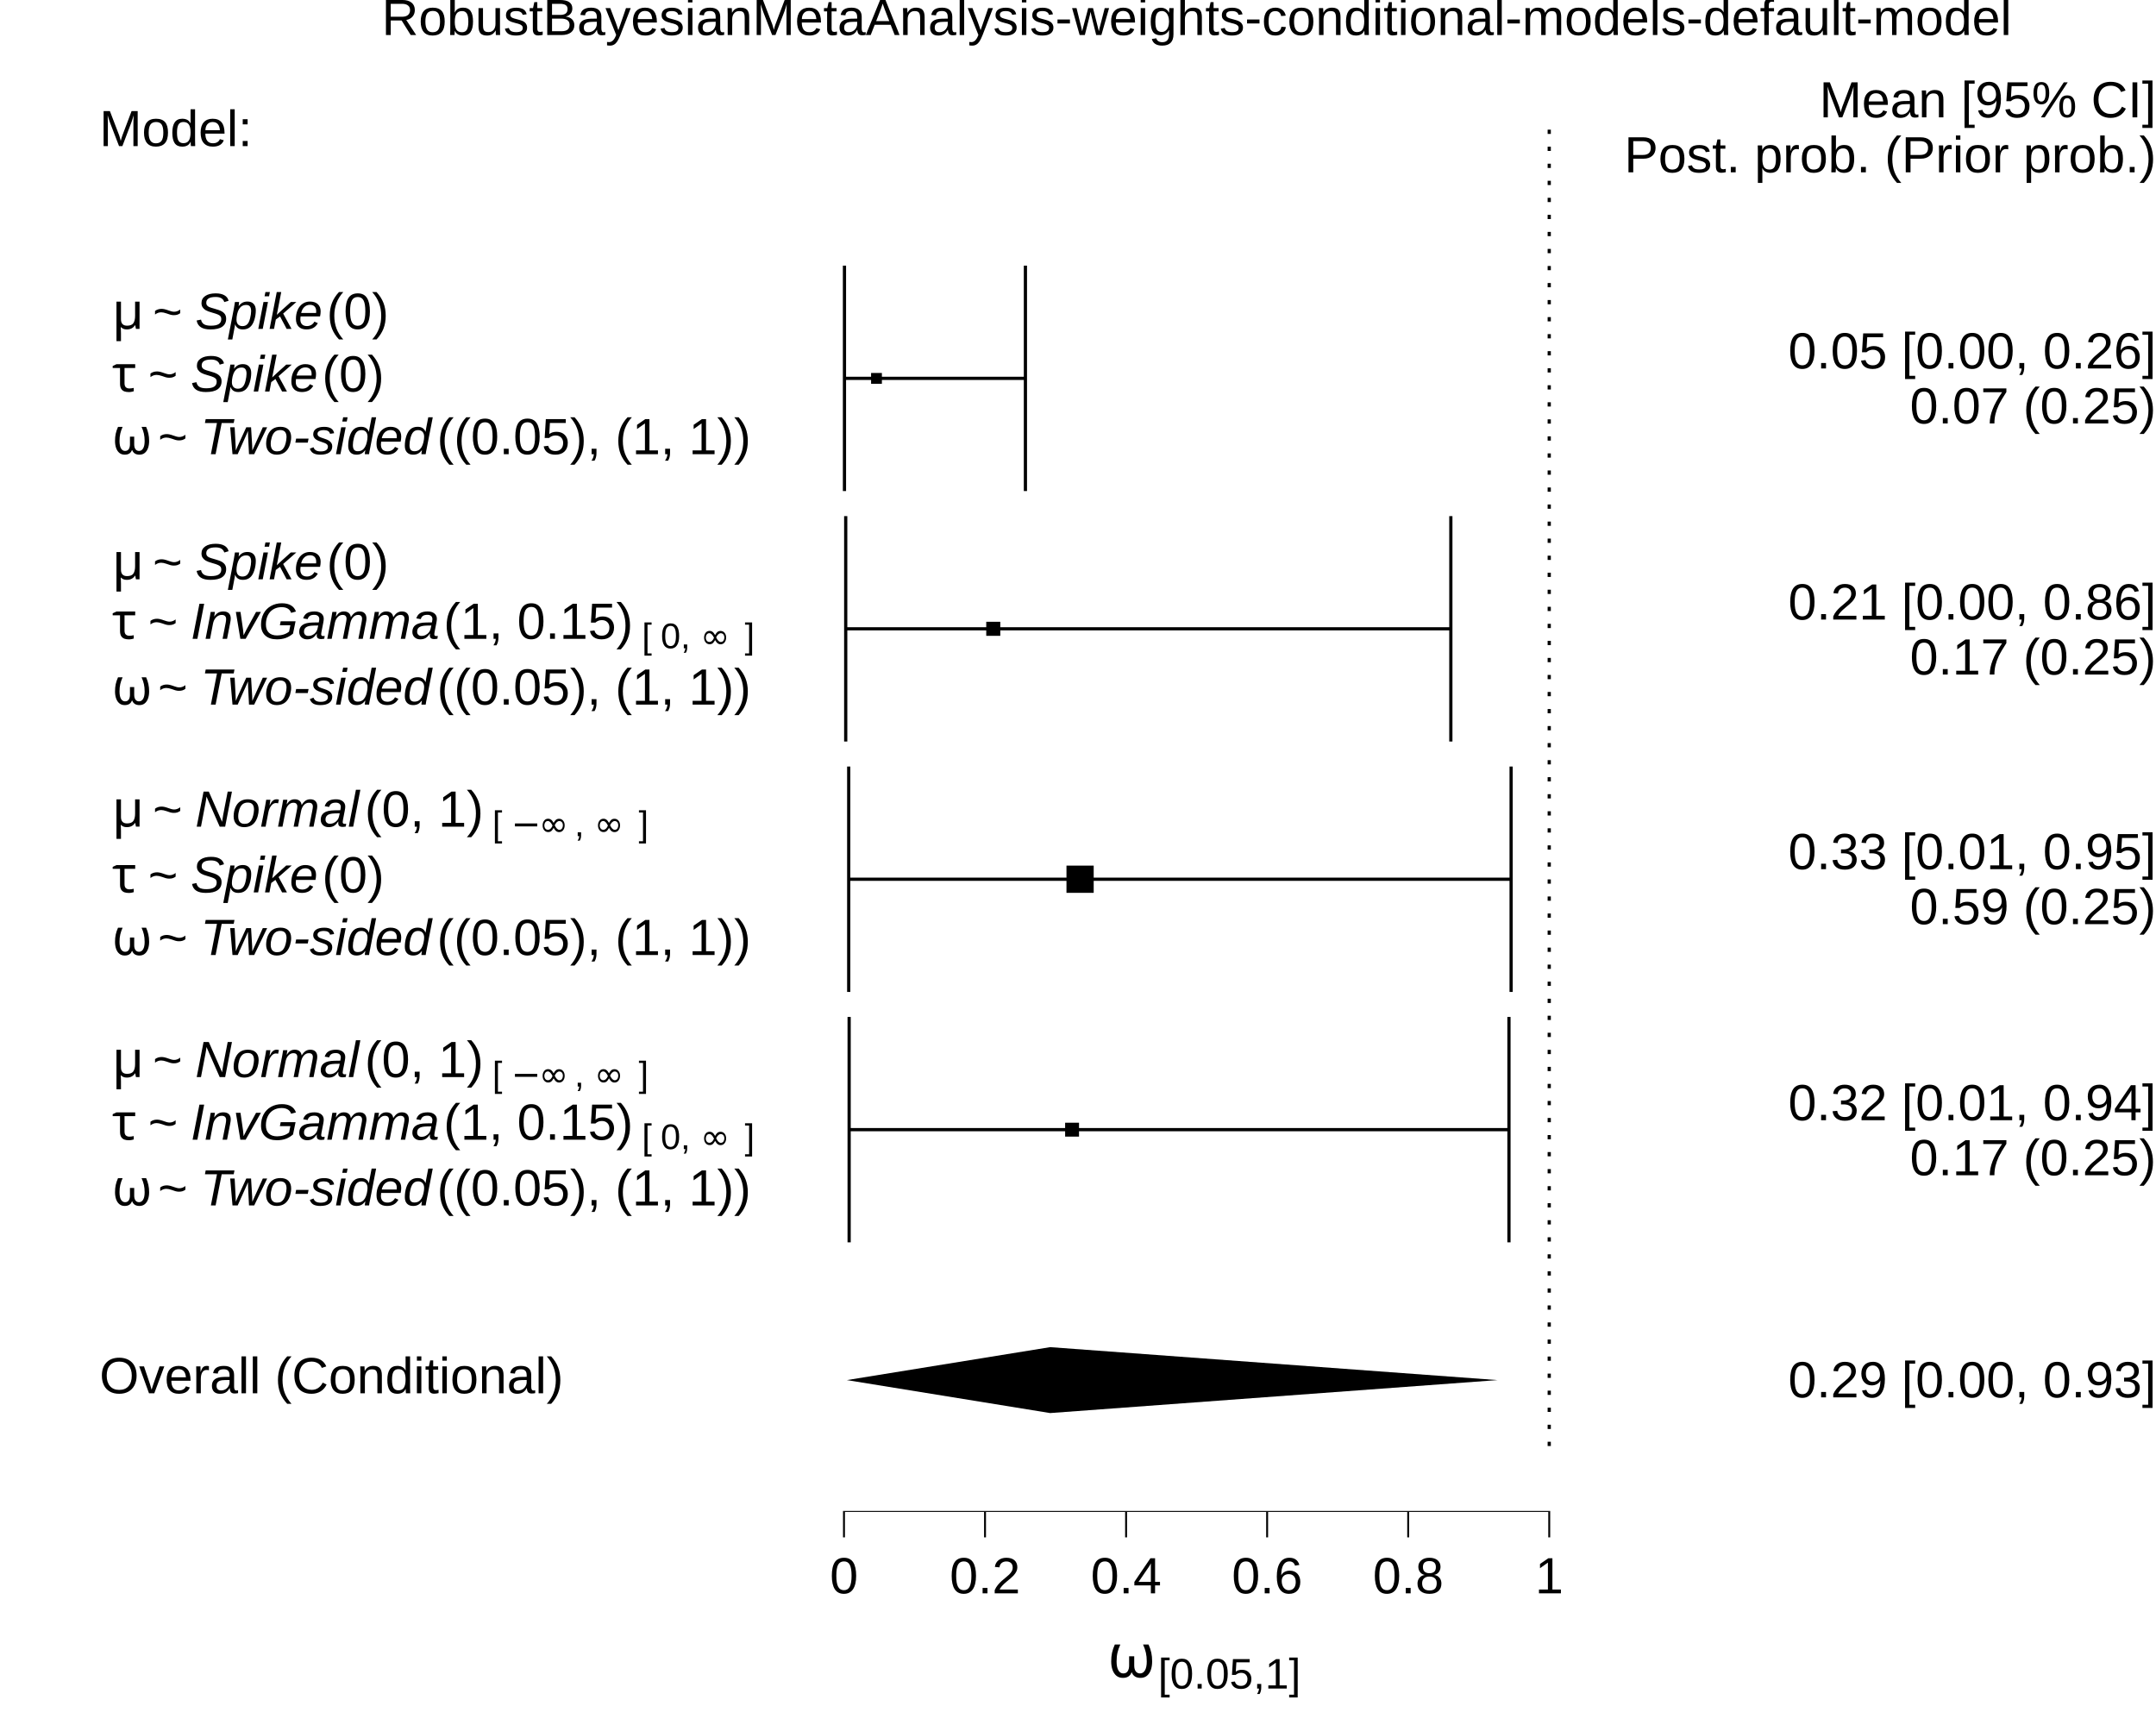
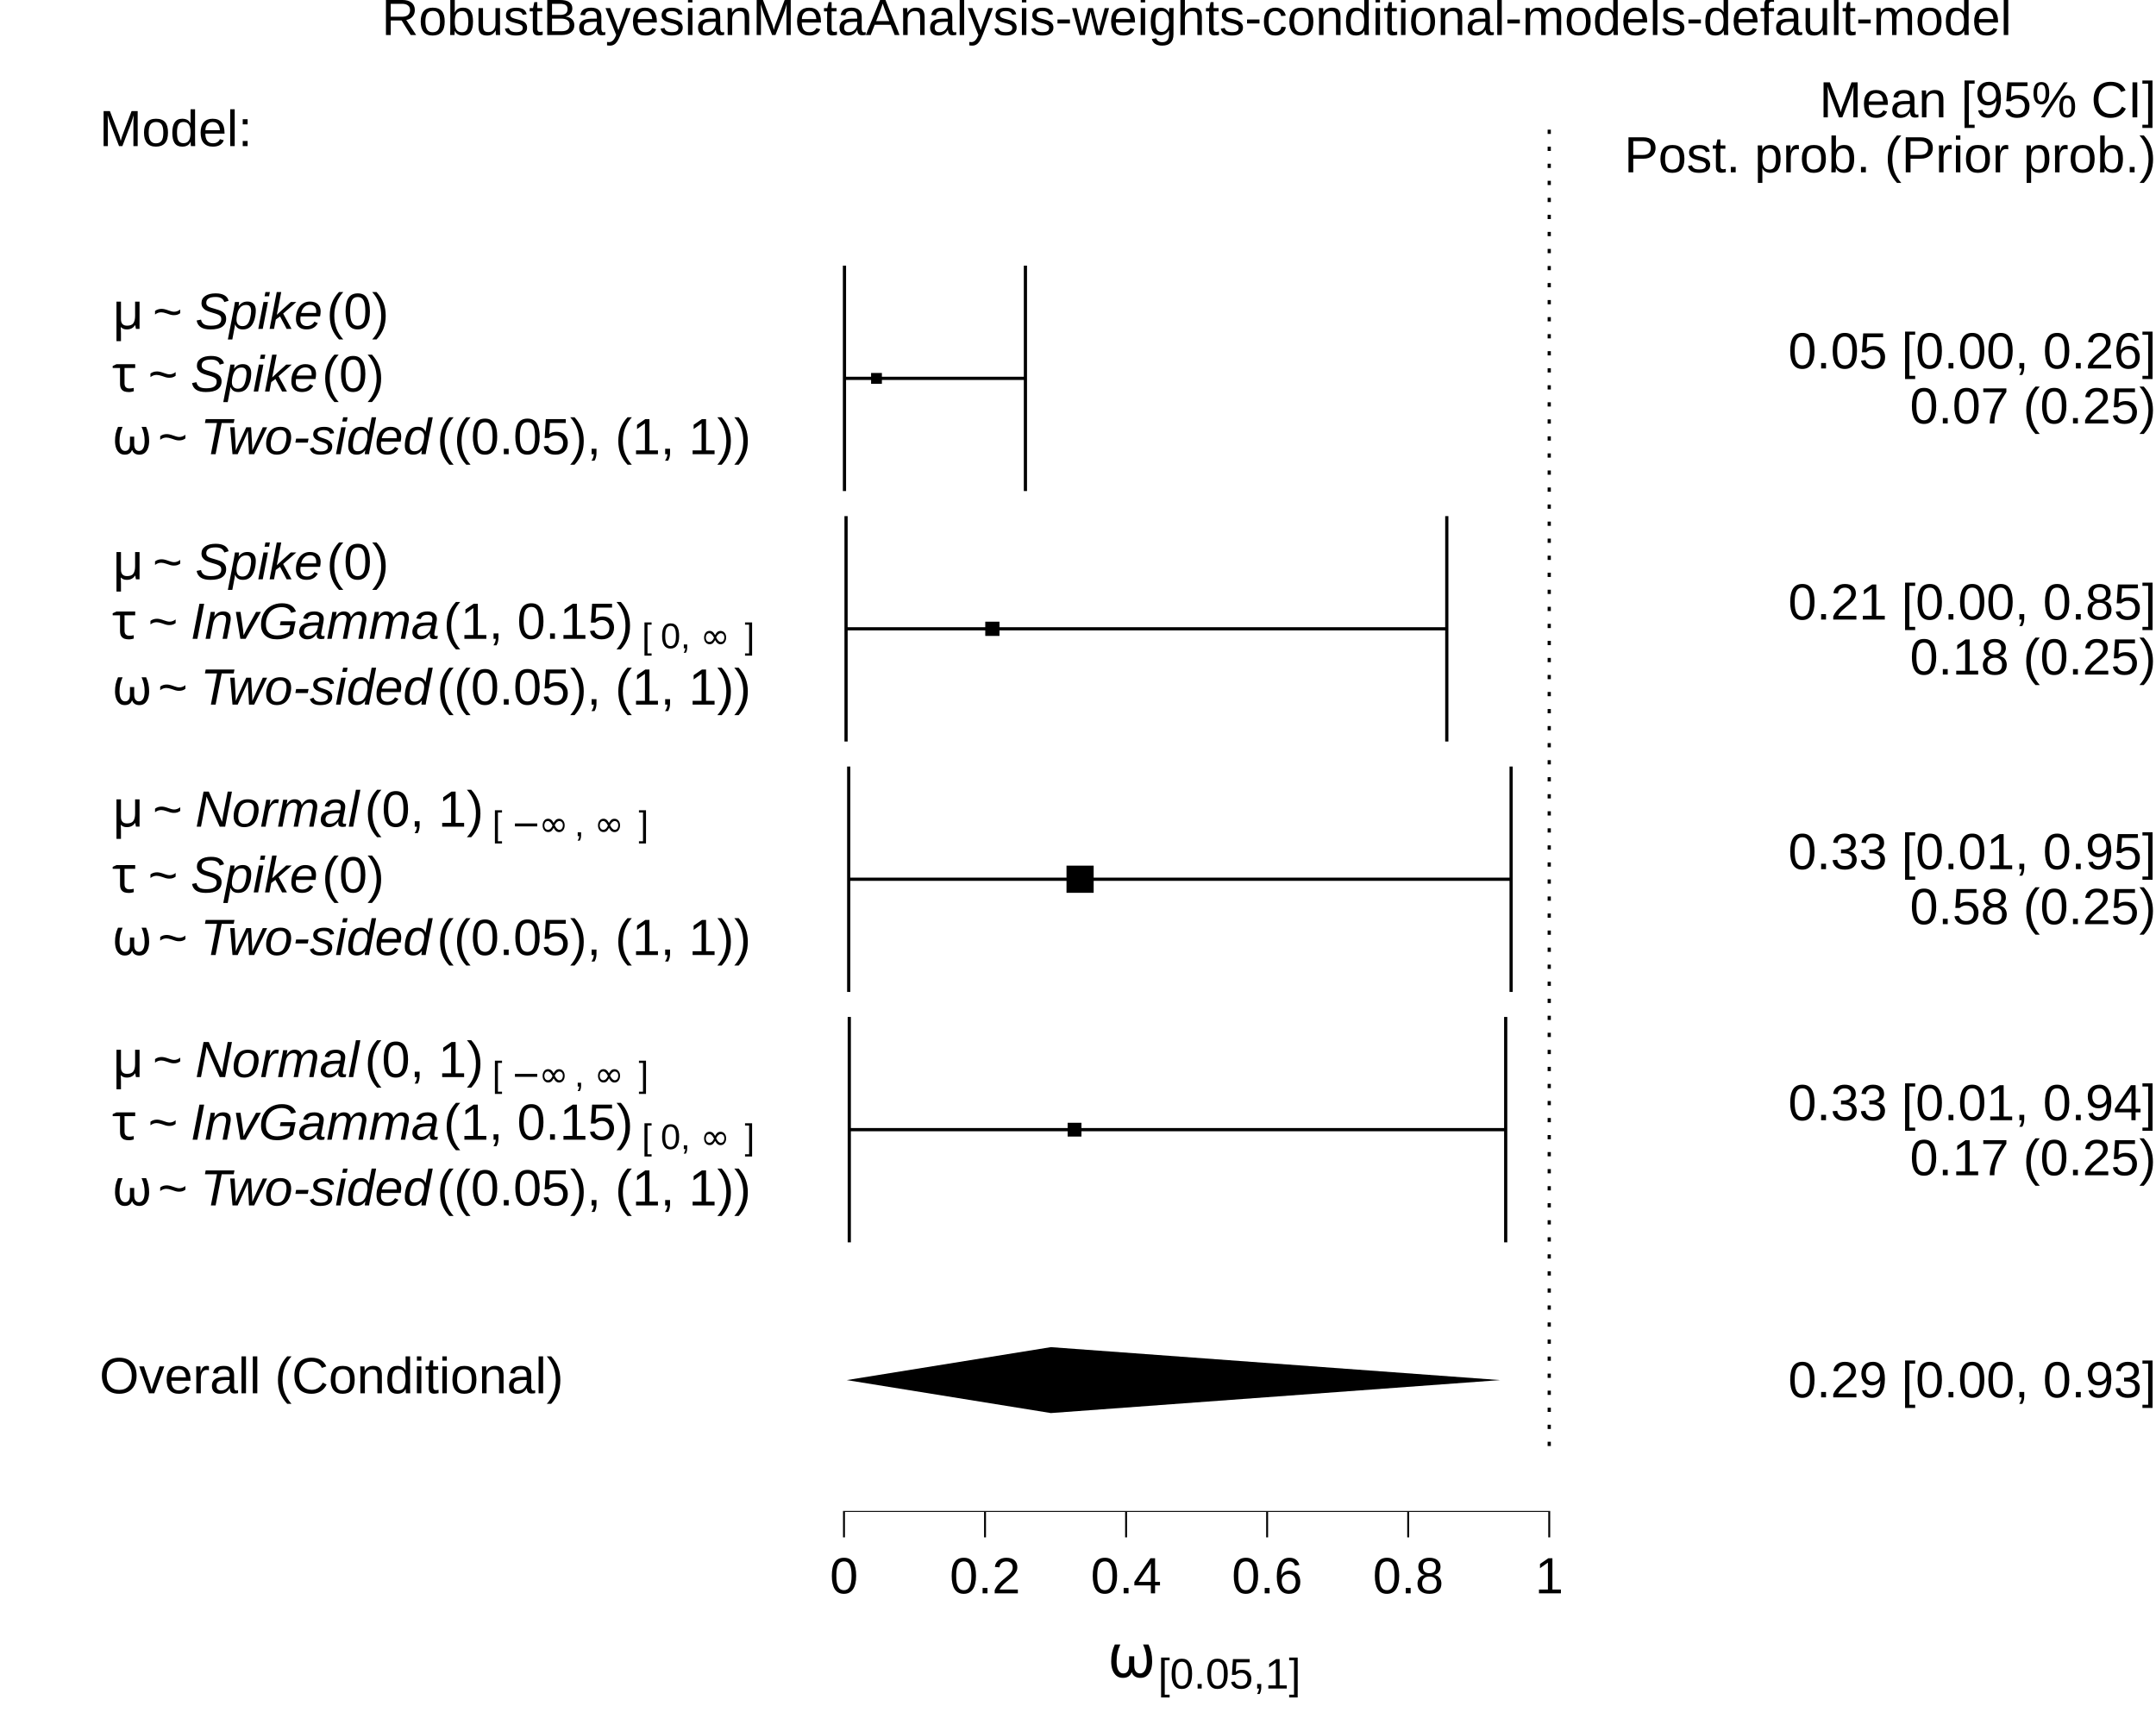
<svg xmlns="http://www.w3.org/2000/svg" viewBox="0 0 720.00 576.00">
  <defs>
    <style type="text/css">
    line, polyline, polygon, path, rect, circle {
      fill: none;
      stroke: #000000;
      stroke-linecap: round;
      stroke-linejoin: round;
      stroke-miterlimit: 10.00;
    }
  </style>
  </defs>
  <rect width="100%" height="100%" style="stroke: none; fill: #FFFFFF;" />
  <rect x="0.00" y="0.00" width="720.00" height="576.00" style="stroke-width: 10.67; stroke: none;" />
  <defs>
    <clipPath id="cpMjY3LjQ4fDUzMS43NHw1MDQuODR8MjAuNzE=">
      <rect x="267.48" y="20.71" width="264.26" height="484.13" />
    </clipPath>
  </defs>
  <rect x="267.48" y="20.71" width="264.26" height="484.13" style="stroke-width: 10.67; stroke: none;" clip-path="url(#cpMjY3LjQ4fDUzMS43NHw1MDQuODR8MjAuNzE=)" />
  <polyline points="342.44,163.97 342.44,88.71 " style="stroke-width: 1.07; stroke-linecap: butt;" clip-path="url(#cpMjY3LjQ4fDUzMS43NHw1MDQuODR8MjAuNzE=)" />
  <polyline points="342.44,126.34 282.01,126.34 " style="stroke-width: 1.07; stroke-linecap: butt;" clip-path="url(#cpMjY3LjQ4fDUzMS43NHw1MDQuODR8MjAuNzE=)" />
  <polyline points="282.01,163.97 282.01,88.71 " style="stroke-width: 1.07; stroke-linecap: butt;" clip-path="url(#cpMjY3LjQ4fDUzMS43NHw1MDQuODR8MjAuNzE=)" />
-   <polyline points="484.51,247.60 484.51,172.33 " style="stroke-width: 1.07; stroke-linecap: butt;" clip-path="url(#cpMjY3LjQ4fDUzMS43NHw1MDQuODR8MjAuNzE=)" />
-   <polyline points="484.51,209.96 282.43,209.96 " style="stroke-width: 1.07; stroke-linecap: butt;" clip-path="url(#cpMjY3LjQ4fDUzMS43NHw1MDQuODR8MjAuNzE=)" />
-   <polyline points="282.43,247.60 282.43,172.33 " style="stroke-width: 1.07; stroke-linecap: butt;" clip-path="url(#cpMjY3LjQ4fDUzMS43NHw1MDQuODR8MjAuNzE=)" />
+   <polyline points="483.16,247.60 483.16,172.33 " style="stroke-width: 1.07; stroke-linecap: butt;" clip-path="url(#cpMjY3LjQ4fDUzMS43NHw1MDQuODR8MjAuNzE=)" />
+   <polyline points="483.16,209.96 282.54,209.96 " style="stroke-width: 1.07; stroke-linecap: butt;" clip-path="url(#cpMjY3LjQ4fDUzMS43NHw1MDQuODR8MjAuNzE=)" />
+   <polyline points="282.54,247.60 282.54,172.33 " style="stroke-width: 1.07; stroke-linecap: butt;" clip-path="url(#cpMjY3LjQ4fDUzMS43NHw1MDQuODR8MjAuNzE=)" />
  <polyline points="504.64,331.22 504.64,255.96 " style="stroke-width: 1.07; stroke-linecap: butt;" clip-path="url(#cpMjY3LjQ4fDUzMS43NHw1MDQuODR8MjAuNzE=)" />
  <polyline points="504.64,293.59 283.43,293.59 " style="stroke-width: 1.07; stroke-linecap: butt;" clip-path="url(#cpMjY3LjQ4fDUzMS43NHw1MDQuODR8MjAuNzE=)" />
  <polyline points="283.43,331.22 283.43,255.96 " style="stroke-width: 1.07; stroke-linecap: butt;" clip-path="url(#cpMjY3LjQ4fDUzMS43NHw1MDQuODR8MjAuNzE=)" />
-   <polyline points="503.92,414.84 503.92,339.58 " style="stroke-width: 1.07; stroke-linecap: butt;" clip-path="url(#cpMjY3LjQ4fDUzMS43NHw1MDQuODR8MjAuNzE=)" />
-   <polyline points="503.92,377.21 283.57,377.21 " style="stroke-width: 1.07; stroke-linecap: butt;" clip-path="url(#cpMjY3LjQ4fDUzMS43NHw1MDQuODR8MjAuNzE=)" />
-   <polyline points="283.57,414.84 283.57,339.58 " style="stroke-width: 1.07; stroke-linecap: butt;" clip-path="url(#cpMjY3LjQ4fDUzMS43NHw1MDQuODR8MjAuNzE=)" />
+   <polyline points="502.83,414.84 502.83,339.58 " style="stroke-width: 1.07; stroke-linecap: butt;" clip-path="url(#cpMjY3LjQ4fDUzMS43NHw1MDQuODR8MjAuNzE=)" />
+   <polyline points="502.83,377.21 283.62,377.21 " style="stroke-width: 1.07; stroke-linecap: butt;" clip-path="url(#cpMjY3LjQ4fDUzMS43NHw1MDQuODR8MjAuNzE=)" />
+   <polyline points="283.62,414.84 283.62,339.58 " style="stroke-width: 1.07; stroke-linecap: butt;" clip-path="url(#cpMjY3LjQ4fDUzMS43NHw1MDQuODR8MjAuNzE=)" />
  <polygon points="290.90,128.15 294.51,128.15 294.51,124.54 290.90,124.54 " style="stroke-width: 0.71; stroke: none; fill: #000000;" clip-path="url(#cpMjY3LjQ4fDUzMS43NHw1MDQuODR8MjAuNzE=)" />
-   <polygon points="329.36,212.31 334.05,212.31 334.05,207.62 329.36,207.62 " style="stroke-width: 0.71; stroke: none; fill: #000000;" clip-path="url(#cpMjY3LjQ4fDUzMS43NHw1MDQuODR8MjAuNzE=)" />
-   <polygon points="356.15,298.13 365.24,298.13 365.24,289.04 356.15,289.04 " style="stroke-width: 0.71; stroke: none; fill: #000000;" clip-path="url(#cpMjY3LjQ4fDUzMS43NHw1MDQuODR8MjAuNzE=)" />
-   <polygon points="355.70,379.53 360.34,379.53 360.34,374.89 355.70,374.89 " style="stroke-width: 0.71; stroke: none; fill: #000000;" clip-path="url(#cpMjY3LjQ4fDUzMS43NHw1MDQuODR8MjAuNzE=)" />
-   <polygon points="350.69,471.84 282.80,460.83 350.69,449.83 500.09,460.83 " style="stroke-width: 1.07; stroke: none; fill: #000000;" clip-path="url(#cpMjY3LjQ4fDUzMS43NHw1MDQuODR8MjAuNzE=)" />
+   <polygon points="329.03,212.34 333.78,212.34 333.78,207.59 329.03,207.59 " style="stroke-width: 0.71; stroke: none; fill: #000000;" clip-path="url(#cpMjY3LjQ4fDUzMS43NHw1MDQuODR8MjAuNzE=)" />
+   <polygon points="356.16,298.12 365.23,298.12 365.23,289.05 356.16,289.05 " style="stroke-width: 0.71; stroke: none; fill: #000000;" clip-path="url(#cpMjY3LjQ4fDUzMS43NHw1MDQuODR8MjAuNzE=)" />
+   <polygon points="356.54,379.51 361.15,379.51 361.15,374.91 356.54,374.91 " style="stroke-width: 0.71; stroke: none; fill: #000000;" clip-path="url(#cpMjY3LjQ4fDUzMS43NHw1MDQuODR8MjAuNzE=)" />
+   <polygon points="350.93,471.84 282.76,460.83 350.93,449.83 500.97,460.83 " style="stroke-width: 1.07; stroke: none; fill: #000000;" clip-path="url(#cpMjY3LjQ4fDUzMS43NHw1MDQuODR8MjAuNzE=)" />
  <polyline points="517.37,482.84 517.37,42.72 " style="stroke-width: 1.07; stroke-dasharray: 1.42,4.27; stroke-linecap: butt;" clip-path="url(#cpMjY3LjQ4fDUzMS43NHw1MDQuODR8MjAuNzE=)" />
  <line x1="281.53" y1="504.84" x2="517.69" y2="504.84" style="stroke-width: 0.64; stroke-linecap: butt;" clip-path="url(#cpMjY3LjQ4fDUzMS43NHw1MDQuODR8MjAuNzE=)" />
  <rect x="267.48" y="20.71" width="264.26" height="484.13" style="stroke-width: 0.00; stroke: none;" clip-path="url(#cpMjY3LjQ4fDUzMS43NHw1MDQuODR8MjAuNzE=)" />
  <defs>
    <clipPath id="cpMC4wMHw3MjAuMDB8NTc2LjAwfDAuMDA=">
      <rect x="0.00" y="0.00" width="720.00" height="576.00" />
    </clipPath>
  </defs>
  <g clip-path="url(#cpMC4wMHw3MjAuMDB8NTc2LjAwfDAuMDA=)">
    <text x="33.21" y="465.23" style="font-size: 17.00px; font-family: Liberation Sans;" textLength="154.94px" lengthAdjust="spacingAndGlyphs">Overall (Conditional)</text>
  </g>
  <g clip-path="url(#cpMC4wMHw3MjAuMDB8NTc2LjAwfDAuMDA=)">
    <text x="33.21" y="402.51" style="font-size: 17.00px; font-family: Symbola;" textLength="4.25px" lengthAdjust="spacingAndGlyphs"> </text>
  </g>
  <g clip-path="url(#cpMC4wMHw3MjAuMDB8NTc2LjAwfDAuMDA=)">
    <text x="37.46" y="402.51" style="font-size: 17.00px; font-family: Symbola;" textLength="11.03px" lengthAdjust="spacingAndGlyphs">ω</text>
  </g>
  <g clip-path="url(#cpMC4wMHw3MjAuMDB8NTc2LjAwfDAuMDA=)">
    <text x="48.49" y="402.51" style="font-size: 17.00px; font-family: Symbola;" textLength="4.25px" lengthAdjust="spacingAndGlyphs"> </text>
  </g>
  <g clip-path="url(#cpMC4wMHw3MjAuMDB8NTc2LjAwfDAuMDA=)">
    <text x="52.74" y="402.51" style="font-size: 17.00px; font-family: Liberation Sans;" textLength="9.92px" lengthAdjust="spacingAndGlyphs">~</text>
  </g>
  <g clip-path="url(#cpMC4wMHw3MjAuMDB8NTc2LjAwfDAuMDA=)">
    <text x="62.66" y="402.51" style="font-size: 17.00px; font-family: Symbola;" textLength="4.25px" lengthAdjust="spacingAndGlyphs"> </text>
  </g>
  <g clip-path="url(#cpMC4wMHw3MjAuMDB8NTc2LjAwfDAuMDA=)">
    <text x="66.91" y="402.51" style="font-size: 17.00px; font-style: italic; font-family: Liberation Sans;" textLength="77.16px" lengthAdjust="spacingAndGlyphs">Two-sided</text>
  </g>
  <g clip-path="url(#cpMC4wMHw3MjAuMDB8NTc2LjAwfDAuMDA=)">
    <text x="145.92" y="402.51" style="font-size: 17.00px; font-family: Liberation Sans;" textLength="104.80px" lengthAdjust="spacingAndGlyphs">((0.05), (1, 1))</text>
  </g>
  <g clip-path="url(#cpMC4wMHw3MjAuMDB8NTc2LjAwfDAuMDA=)">
    <text x="33.21" y="380.56" style="font-size: 17.00px; font-family: Symbola;" textLength="4.25px" lengthAdjust="spacingAndGlyphs"> </text>
  </g>
  <g clip-path="url(#cpMC4wMHw3MjAuMDB8NTc2LjAwfDAuMDA=)">
    <text x="37.46" y="380.56" style="font-size: 17.00px; font-family: Symbola;" textLength="7.77px" lengthAdjust="spacingAndGlyphs">τ</text>
  </g>
  <g clip-path="url(#cpMC4wMHw3MjAuMDB8NTc2LjAwfDAuMDA=)">
    <text x="45.23" y="380.56" style="font-size: 17.00px; font-family: Symbola;" textLength="4.25px" lengthAdjust="spacingAndGlyphs"> </text>
  </g>
  <g clip-path="url(#cpMC4wMHw3MjAuMDB8NTc2LjAwfDAuMDA=)">
    <text x="49.48" y="380.56" style="font-size: 17.00px; font-family: Liberation Sans;" textLength="9.92px" lengthAdjust="spacingAndGlyphs">~</text>
  </g>
  <g clip-path="url(#cpMC4wMHw3MjAuMDB8NTc2LjAwfDAuMDA=)">
    <text x="59.40" y="380.56" style="font-size: 17.00px; font-family: Symbola;" textLength="4.25px" lengthAdjust="spacingAndGlyphs"> </text>
  </g>
  <g clip-path="url(#cpMC4wMHw3MjAuMDB8NTc2LjAwfDAuMDA=)">
    <text x="63.65" y="380.56" style="font-size: 17.00px; font-style: italic; font-family: Liberation Sans;" textLength="83.11px" lengthAdjust="spacingAndGlyphs">InvGamma</text>
  </g>
  <g clip-path="url(#cpMC4wMHw3MjAuMDB8NTc2LjAwfDAuMDA=)">
    <text x="148.13" y="380.56" style="font-size: 17.00px; font-family: Liberation Sans;" textLength="63.28px" lengthAdjust="spacingAndGlyphs">(1, 0.15)</text>
  </g>
  <g clip-path="url(#cpMC4wMHw3MjAuMDB8NTc2LjAwfDAuMDA=)">
    <text x="211.41" y="383.70" style="font-size: 11.90px; font-family: Symbola;" textLength="2.97px" lengthAdjust="spacingAndGlyphs"> </text>
  </g>
  <g clip-path="url(#cpMC4wMHw3MjAuMDB8NTc2LjAwfDAuMDA=)">
    <text x="214.38" y="383.70" style="font-size: 11.90px; font-family: Liberation Sans;" textLength="3.30px" lengthAdjust="spacingAndGlyphs">[</text>
  </g>
  <g clip-path="url(#cpMC4wMHw3MjAuMDB8NTc2LjAwfDAuMDA=)">
    <text x="217.67" y="383.70" style="font-size: 11.90px; font-family: Symbola;" textLength="2.97px" lengthAdjust="spacingAndGlyphs"> </text>
  </g>
  <g clip-path="url(#cpMC4wMHw3MjAuMDB8NTc2LjAwfDAuMDA=)">
    <text x="220.64" y="383.70" style="font-size: 11.90px; font-family: Liberation Sans;" textLength="6.61px" lengthAdjust="spacingAndGlyphs">0</text>
  </g>
  <g clip-path="url(#cpMC4wMHw3MjAuMDB8NTc2LjAwfDAuMDA=)">
    <text x="227.25" y="383.70" style="font-size: 11.90px; font-family: Liberation Sans;" textLength="6.59px" lengthAdjust="spacingAndGlyphs">, </text>
  </g>
  <g clip-path="url(#cpMC4wMHw3MjAuMDB8NTc2LjAwfDAuMDA=)">
    <text x="233.85" y="383.70" style="font-size: 11.90px; font-family: Symbola;" textLength="11.89px" lengthAdjust="spacingAndGlyphs">∞</text>
  </g>
  <g clip-path="url(#cpMC4wMHw3MjAuMDB8NTc2LjAwfDAuMDA=)">
    <text x="245.74" y="383.70" style="font-size: 11.90px; font-family: Symbola;" textLength="2.97px" lengthAdjust="spacingAndGlyphs"> </text>
  </g>
  <g clip-path="url(#cpMC4wMHw3MjAuMDB8NTc2LjAwfDAuMDA=)">
    <text x="248.71" y="383.70" style="font-size: 11.90px; font-family: Liberation Sans;" textLength="3.30px" lengthAdjust="spacingAndGlyphs">]</text>
  </g>
  <g clip-path="url(#cpMC4wMHw3MjAuMDB8NTc2LjAwfDAuMDA=)">
    <text x="33.21" y="359.65" style="font-size: 17.00px; font-family: Symbola;" textLength="4.25px" lengthAdjust="spacingAndGlyphs"> </text>
  </g>
  <g clip-path="url(#cpMC4wMHw3MjAuMDB8NTc2LjAwfDAuMDA=)">
    <text x="37.46" y="359.65" style="font-size: 17.00px; font-family: Symbola;" textLength="9.30px" lengthAdjust="spacingAndGlyphs">μ</text>
  </g>
  <g clip-path="url(#cpMC4wMHw3MjAuMDB8NTc2LjAwfDAuMDA=)">
    <text x="46.76" y="359.65" style="font-size: 17.00px; font-family: Symbola;" textLength="4.25px" lengthAdjust="spacingAndGlyphs"> </text>
  </g>
  <g clip-path="url(#cpMC4wMHw3MjAuMDB8NTc2LjAwfDAuMDA=)">
    <text x="51.01" y="359.65" style="font-size: 17.00px; font-family: Liberation Sans;" textLength="9.92px" lengthAdjust="spacingAndGlyphs">~</text>
  </g>
  <g clip-path="url(#cpMC4wMHw3MjAuMDB8NTc2LjAwfDAuMDA=)">
    <text x="60.93" y="359.65" style="font-size: 17.00px; font-family: Symbola;" textLength="4.25px" lengthAdjust="spacingAndGlyphs"> </text>
  </g>
  <g clip-path="url(#cpMC4wMHw3MjAuMDB8NTc2LjAwfDAuMDA=)">
    <text x="65.18" y="359.65" style="font-size: 17.00px; font-style: italic; font-family: Liberation Sans;" textLength="54.78px" lengthAdjust="spacingAndGlyphs">Normal</text>
  </g>
  <g clip-path="url(#cpMC4wMHw3MjAuMDB8NTc2LjAwfDAuMDA=)">
    <text x="121.81" y="359.65" style="font-size: 17.00px; font-family: Liberation Sans;" textLength="39.66px" lengthAdjust="spacingAndGlyphs">(0, 1)</text>
  </g>
  <g clip-path="url(#cpMC4wMHw3MjAuMDB8NTc2LjAwfDAuMDA=)">
    <text x="161.46" y="362.80" style="font-size: 11.90px; font-family: Symbola;" textLength="2.97px" lengthAdjust="spacingAndGlyphs"> </text>
  </g>
  <g clip-path="url(#cpMC4wMHw3MjAuMDB8NTc2LjAwfDAuMDA=)">
    <text x="164.43" y="362.80" style="font-size: 11.90px; font-family: Liberation Sans;" textLength="3.30px" lengthAdjust="spacingAndGlyphs">[</text>
  </g>
  <g clip-path="url(#cpMC4wMHw3MjAuMDB8NTc2LjAwfDAuMDA=)">
    <text x="167.73" y="362.80" style="font-size: 11.90px; font-family: Symbola;" textLength="2.97px" lengthAdjust="spacingAndGlyphs"> </text>
  </g>
  <g clip-path="url(#cpMC4wMHw3MjAuMDB8NTc2LjAwfDAuMDA=)">
    <text x="170.70" y="362.80" style="font-size: 11.90px; font-family: Symbola;" textLength="9.23px" lengthAdjust="spacingAndGlyphs">−</text>
  </g>
  <g clip-path="url(#cpMC4wMHw3MjAuMDB8NTc2LjAwfDAuMDA=)">
    <text x="179.93" y="362.80" style="font-size: 11.90px; font-family: Symbola;" textLength="11.89px" lengthAdjust="spacingAndGlyphs">∞</text>
  </g>
  <g clip-path="url(#cpMC4wMHw3MjAuMDB8NTc2LjAwfDAuMDA=)">
    <text x="191.82" y="362.80" style="font-size: 11.90px; font-family: Liberation Sans;" textLength="6.59px" lengthAdjust="spacingAndGlyphs">, </text>
  </g>
  <g clip-path="url(#cpMC4wMHw3MjAuMDB8NTc2LjAwfDAuMDA=)">
    <text x="198.42" y="362.80" style="font-size: 11.90px; font-family: Symbola;" textLength="11.89px" lengthAdjust="spacingAndGlyphs">∞</text>
  </g>
  <g clip-path="url(#cpMC4wMHw3MjAuMDB8NTc2LjAwfDAuMDA=)">
    <text x="210.31" y="362.80" style="font-size: 11.90px; font-family: Symbola;" textLength="2.97px" lengthAdjust="spacingAndGlyphs"> </text>
  </g>
  <g clip-path="url(#cpMC4wMHw3MjAuMDB8NTc2LjAwfDAuMDA=)">
    <text x="213.28" y="362.80" style="font-size: 11.90px; font-family: Liberation Sans;" textLength="3.30px" lengthAdjust="spacingAndGlyphs">]</text>
  </g>
  <g clip-path="url(#cpMC4wMHw3MjAuMDB8NTc2LjAwfDAuMDA=)">
    <text x="33.21" y="318.89" style="font-size: 17.00px; font-family: Symbola;" textLength="4.25px" lengthAdjust="spacingAndGlyphs"> </text>
  </g>
  <g clip-path="url(#cpMC4wMHw3MjAuMDB8NTc2LjAwfDAuMDA=)">
    <text x="37.46" y="318.89" style="font-size: 17.00px; font-family: Symbola;" textLength="11.03px" lengthAdjust="spacingAndGlyphs">ω</text>
  </g>
  <g clip-path="url(#cpMC4wMHw3MjAuMDB8NTc2LjAwfDAuMDA=)">
    <text x="48.49" y="318.89" style="font-size: 17.00px; font-family: Symbola;" textLength="4.25px" lengthAdjust="spacingAndGlyphs"> </text>
  </g>
  <g clip-path="url(#cpMC4wMHw3MjAuMDB8NTc2LjAwfDAuMDA=)">
    <text x="52.74" y="318.89" style="font-size: 17.00px; font-family: Liberation Sans;" textLength="9.92px" lengthAdjust="spacingAndGlyphs">~</text>
  </g>
  <g clip-path="url(#cpMC4wMHw3MjAuMDB8NTc2LjAwfDAuMDA=)">
    <text x="62.66" y="318.89" style="font-size: 17.00px; font-family: Symbola;" textLength="4.25px" lengthAdjust="spacingAndGlyphs"> </text>
  </g>
  <g clip-path="url(#cpMC4wMHw3MjAuMDB8NTc2LjAwfDAuMDA=)">
    <text x="66.91" y="318.89" style="font-size: 17.00px; font-style: italic; font-family: Liberation Sans;" textLength="77.16px" lengthAdjust="spacingAndGlyphs">Two-sided</text>
  </g>
  <g clip-path="url(#cpMC4wMHw3MjAuMDB8NTc2LjAwfDAuMDA=)">
    <text x="145.92" y="318.89" style="font-size: 17.00px; font-family: Liberation Sans;" textLength="104.80px" lengthAdjust="spacingAndGlyphs">((0.05), (1, 1))</text>
  </g>
  <g clip-path="url(#cpMC4wMHw3MjAuMDB8NTc2LjAwfDAuMDA=)">
    <text x="33.21" y="297.98" style="font-size: 17.00px; font-family: Symbola;" textLength="4.25px" lengthAdjust="spacingAndGlyphs"> </text>
  </g>
  <g clip-path="url(#cpMC4wMHw3MjAuMDB8NTc2LjAwfDAuMDA=)">
    <text x="37.46" y="297.98" style="font-size: 17.00px; font-family: Symbola;" textLength="7.77px" lengthAdjust="spacingAndGlyphs">τ</text>
  </g>
  <g clip-path="url(#cpMC4wMHw3MjAuMDB8NTc2LjAwfDAuMDA=)">
    <text x="45.23" y="297.98" style="font-size: 17.00px; font-family: Symbola;" textLength="4.25px" lengthAdjust="spacingAndGlyphs"> </text>
  </g>
  <g clip-path="url(#cpMC4wMHw3MjAuMDB8NTc2LjAwfDAuMDA=)">
    <text x="49.48" y="297.98" style="font-size: 17.00px; font-family: Liberation Sans;" textLength="9.92px" lengthAdjust="spacingAndGlyphs">~</text>
  </g>
  <g clip-path="url(#cpMC4wMHw3MjAuMDB8NTc2LjAwfDAuMDA=)">
    <text x="59.40" y="297.98" style="font-size: 17.00px; font-family: Symbola;" textLength="4.25px" lengthAdjust="spacingAndGlyphs"> </text>
  </g>
  <g clip-path="url(#cpMC4wMHw3MjAuMDB8NTc2LjAwfDAuMDA=)">
    <text x="63.65" y="297.98" style="font-size: 17.00px; font-style: italic; font-family: Liberation Sans;" textLength="42.53px" lengthAdjust="spacingAndGlyphs">Spike</text>
  </g>
  <g clip-path="url(#cpMC4wMHw3MjAuMDB8NTc2LjAwfDAuMDA=)">
    <text x="107.55" y="297.98" style="font-size: 17.00px; font-family: Liberation Sans;" textLength="20.77px" lengthAdjust="spacingAndGlyphs">(0)</text>
  </g>
  <g clip-path="url(#cpMC4wMHw3MjAuMDB8NTc2LjAwfDAuMDA=)">
    <text x="33.21" y="276.03" style="font-size: 17.00px; font-family: Symbola;" textLength="4.25px" lengthAdjust="spacingAndGlyphs"> </text>
  </g>
  <g clip-path="url(#cpMC4wMHw3MjAuMDB8NTc2LjAwfDAuMDA=)">
    <text x="37.46" y="276.03" style="font-size: 17.00px; font-family: Symbola;" textLength="9.30px" lengthAdjust="spacingAndGlyphs">μ</text>
  </g>
  <g clip-path="url(#cpMC4wMHw3MjAuMDB8NTc2LjAwfDAuMDA=)">
    <text x="46.76" y="276.03" style="font-size: 17.00px; font-family: Symbola;" textLength="4.25px" lengthAdjust="spacingAndGlyphs"> </text>
  </g>
  <g clip-path="url(#cpMC4wMHw3MjAuMDB8NTc2LjAwfDAuMDA=)">
    <text x="51.01" y="276.03" style="font-size: 17.00px; font-family: Liberation Sans;" textLength="9.92px" lengthAdjust="spacingAndGlyphs">~</text>
  </g>
  <g clip-path="url(#cpMC4wMHw3MjAuMDB8NTc2LjAwfDAuMDA=)">
    <text x="60.93" y="276.03" style="font-size: 17.00px; font-family: Symbola;" textLength="4.25px" lengthAdjust="spacingAndGlyphs"> </text>
  </g>
  <g clip-path="url(#cpMC4wMHw3MjAuMDB8NTc2LjAwfDAuMDA=)">
    <text x="65.18" y="276.03" style="font-size: 17.00px; font-style: italic; font-family: Liberation Sans;" textLength="54.78px" lengthAdjust="spacingAndGlyphs">Normal</text>
  </g>
  <g clip-path="url(#cpMC4wMHw3MjAuMDB8NTc2LjAwfDAuMDA=)">
    <text x="121.81" y="276.03" style="font-size: 17.00px; font-family: Liberation Sans;" textLength="39.66px" lengthAdjust="spacingAndGlyphs">(0, 1)</text>
  </g>
  <g clip-path="url(#cpMC4wMHw3MjAuMDB8NTc2LjAwfDAuMDA=)">
    <text x="161.46" y="279.18" style="font-size: 11.90px; font-family: Symbola;" textLength="2.97px" lengthAdjust="spacingAndGlyphs"> </text>
  </g>
  <g clip-path="url(#cpMC4wMHw3MjAuMDB8NTc2LjAwfDAuMDA=)">
    <text x="164.43" y="279.18" style="font-size: 11.90px; font-family: Liberation Sans;" textLength="3.30px" lengthAdjust="spacingAndGlyphs">[</text>
  </g>
  <g clip-path="url(#cpMC4wMHw3MjAuMDB8NTc2LjAwfDAuMDA=)">
    <text x="167.73" y="279.18" style="font-size: 11.90px; font-family: Symbola;" textLength="2.97px" lengthAdjust="spacingAndGlyphs"> </text>
  </g>
  <g clip-path="url(#cpMC4wMHw3MjAuMDB8NTc2LjAwfDAuMDA=)">
    <text x="170.70" y="279.18" style="font-size: 11.90px; font-family: Symbola;" textLength="9.23px" lengthAdjust="spacingAndGlyphs">−</text>
  </g>
  <g clip-path="url(#cpMC4wMHw3MjAuMDB8NTc2LjAwfDAuMDA=)">
    <text x="179.93" y="279.18" style="font-size: 11.90px; font-family: Symbola;" textLength="11.89px" lengthAdjust="spacingAndGlyphs">∞</text>
  </g>
  <g clip-path="url(#cpMC4wMHw3MjAuMDB8NTc2LjAwfDAuMDA=)">
    <text x="191.82" y="279.18" style="font-size: 11.90px; font-family: Liberation Sans;" textLength="6.59px" lengthAdjust="spacingAndGlyphs">, </text>
  </g>
  <g clip-path="url(#cpMC4wMHw3MjAuMDB8NTc2LjAwfDAuMDA=)">
    <text x="198.42" y="279.18" style="font-size: 11.90px; font-family: Symbola;" textLength="11.89px" lengthAdjust="spacingAndGlyphs">∞</text>
  </g>
  <g clip-path="url(#cpMC4wMHw3MjAuMDB8NTc2LjAwfDAuMDA=)">
    <text x="210.31" y="279.18" style="font-size: 11.90px; font-family: Symbola;" textLength="2.97px" lengthAdjust="spacingAndGlyphs"> </text>
  </g>
  <g clip-path="url(#cpMC4wMHw3MjAuMDB8NTc2LjAwfDAuMDA=)">
    <text x="213.28" y="279.18" style="font-size: 11.90px; font-family: Liberation Sans;" textLength="3.30px" lengthAdjust="spacingAndGlyphs">]</text>
  </g>
  <g clip-path="url(#cpMC4wMHw3MjAuMDB8NTc2LjAwfDAuMDA=)">
    <text x="33.21" y="235.27" style="font-size: 17.00px; font-family: Symbola;" textLength="4.25px" lengthAdjust="spacingAndGlyphs"> </text>
  </g>
  <g clip-path="url(#cpMC4wMHw3MjAuMDB8NTc2LjAwfDAuMDA=)">
    <text x="37.46" y="235.27" style="font-size: 17.00px; font-family: Symbola;" textLength="11.03px" lengthAdjust="spacingAndGlyphs">ω</text>
  </g>
  <g clip-path="url(#cpMC4wMHw3MjAuMDB8NTc2LjAwfDAuMDA=)">
    <text x="48.49" y="235.27" style="font-size: 17.00px; font-family: Symbola;" textLength="4.25px" lengthAdjust="spacingAndGlyphs"> </text>
  </g>
  <g clip-path="url(#cpMC4wMHw3MjAuMDB8NTc2LjAwfDAuMDA=)">
    <text x="52.74" y="235.27" style="font-size: 17.00px; font-family: Liberation Sans;" textLength="9.92px" lengthAdjust="spacingAndGlyphs">~</text>
  </g>
  <g clip-path="url(#cpMC4wMHw3MjAuMDB8NTc2LjAwfDAuMDA=)">
    <text x="62.66" y="235.27" style="font-size: 17.00px; font-family: Symbola;" textLength="4.25px" lengthAdjust="spacingAndGlyphs"> </text>
  </g>
  <g clip-path="url(#cpMC4wMHw3MjAuMDB8NTc2LjAwfDAuMDA=)">
    <text x="66.91" y="235.27" style="font-size: 17.00px; font-style: italic; font-family: Liberation Sans;" textLength="77.16px" lengthAdjust="spacingAndGlyphs">Two-sided</text>
  </g>
  <g clip-path="url(#cpMC4wMHw3MjAuMDB8NTc2LjAwfDAuMDA=)">
    <text x="145.92" y="235.27" style="font-size: 17.00px; font-family: Liberation Sans;" textLength="104.80px" lengthAdjust="spacingAndGlyphs">((0.05), (1, 1))</text>
  </g>
  <g clip-path="url(#cpMC4wMHw3MjAuMDB8NTc2LjAwfDAuMDA=)">
    <text x="33.21" y="213.31" style="font-size: 17.00px; font-family: Symbola;" textLength="4.25px" lengthAdjust="spacingAndGlyphs"> </text>
  </g>
  <g clip-path="url(#cpMC4wMHw3MjAuMDB8NTc2LjAwfDAuMDA=)">
    <text x="37.46" y="213.31" style="font-size: 17.00px; font-family: Symbola;" textLength="7.77px" lengthAdjust="spacingAndGlyphs">τ</text>
  </g>
  <g clip-path="url(#cpMC4wMHw3MjAuMDB8NTc2LjAwfDAuMDA=)">
    <text x="45.23" y="213.31" style="font-size: 17.00px; font-family: Symbola;" textLength="4.25px" lengthAdjust="spacingAndGlyphs"> </text>
  </g>
  <g clip-path="url(#cpMC4wMHw3MjAuMDB8NTc2LjAwfDAuMDA=)">
    <text x="49.48" y="213.31" style="font-size: 17.00px; font-family: Liberation Sans;" textLength="9.92px" lengthAdjust="spacingAndGlyphs">~</text>
  </g>
  <g clip-path="url(#cpMC4wMHw3MjAuMDB8NTc2LjAwfDAuMDA=)">
    <text x="59.40" y="213.31" style="font-size: 17.00px; font-family: Symbola;" textLength="4.25px" lengthAdjust="spacingAndGlyphs"> </text>
  </g>
  <g clip-path="url(#cpMC4wMHw3MjAuMDB8NTc2LjAwfDAuMDA=)">
    <text x="63.65" y="213.31" style="font-size: 17.00px; font-style: italic; font-family: Liberation Sans;" textLength="83.11px" lengthAdjust="spacingAndGlyphs">InvGamma</text>
  </g>
  <g clip-path="url(#cpMC4wMHw3MjAuMDB8NTc2LjAwfDAuMDA=)">
    <text x="148.13" y="213.31" style="font-size: 17.00px; font-family: Liberation Sans;" textLength="63.28px" lengthAdjust="spacingAndGlyphs">(1, 0.15)</text>
  </g>
  <g clip-path="url(#cpMC4wMHw3MjAuMDB8NTc2LjAwfDAuMDA=)">
    <text x="211.41" y="216.46" style="font-size: 11.90px; font-family: Symbola;" textLength="2.97px" lengthAdjust="spacingAndGlyphs"> </text>
  </g>
  <g clip-path="url(#cpMC4wMHw3MjAuMDB8NTc2LjAwfDAuMDA=)">
    <text x="214.38" y="216.46" style="font-size: 11.90px; font-family: Liberation Sans;" textLength="3.30px" lengthAdjust="spacingAndGlyphs">[</text>
  </g>
  <g clip-path="url(#cpMC4wMHw3MjAuMDB8NTc2LjAwfDAuMDA=)">
    <text x="217.67" y="216.46" style="font-size: 11.90px; font-family: Symbola;" textLength="2.97px" lengthAdjust="spacingAndGlyphs"> </text>
  </g>
  <g clip-path="url(#cpMC4wMHw3MjAuMDB8NTc2LjAwfDAuMDA=)">
    <text x="220.64" y="216.46" style="font-size: 11.90px; font-family: Liberation Sans;" textLength="6.61px" lengthAdjust="spacingAndGlyphs">0</text>
  </g>
  <g clip-path="url(#cpMC4wMHw3MjAuMDB8NTc2LjAwfDAuMDA=)">
    <text x="227.25" y="216.46" style="font-size: 11.90px; font-family: Liberation Sans;" textLength="6.59px" lengthAdjust="spacingAndGlyphs">, </text>
  </g>
  <g clip-path="url(#cpMC4wMHw3MjAuMDB8NTc2LjAwfDAuMDA=)">
    <text x="233.85" y="216.46" style="font-size: 11.90px; font-family: Symbola;" textLength="11.89px" lengthAdjust="spacingAndGlyphs">∞</text>
  </g>
  <g clip-path="url(#cpMC4wMHw3MjAuMDB8NTc2LjAwfDAuMDA=)">
    <text x="245.74" y="216.46" style="font-size: 11.90px; font-family: Symbola;" textLength="2.97px" lengthAdjust="spacingAndGlyphs"> </text>
  </g>
  <g clip-path="url(#cpMC4wMHw3MjAuMDB8NTc2LjAwfDAuMDA=)">
    <text x="248.71" y="216.46" style="font-size: 11.90px; font-family: Liberation Sans;" textLength="3.30px" lengthAdjust="spacingAndGlyphs">]</text>
  </g>
  <g clip-path="url(#cpMC4wMHw3MjAuMDB8NTc2LjAwfDAuMDA=)">
    <text x="33.21" y="193.45" style="font-size: 17.00px; font-family: Symbola;" textLength="4.25px" lengthAdjust="spacingAndGlyphs"> </text>
  </g>
  <g clip-path="url(#cpMC4wMHw3MjAuMDB8NTc2LjAwfDAuMDA=)">
    <text x="37.46" y="193.45" style="font-size: 17.00px; font-family: Symbola;" textLength="9.30px" lengthAdjust="spacingAndGlyphs">μ</text>
  </g>
  <g clip-path="url(#cpMC4wMHw3MjAuMDB8NTc2LjAwfDAuMDA=)">
    <text x="46.76" y="193.45" style="font-size: 17.00px; font-family: Symbola;" textLength="4.25px" lengthAdjust="spacingAndGlyphs"> </text>
  </g>
  <g clip-path="url(#cpMC4wMHw3MjAuMDB8NTc2LjAwfDAuMDA=)">
    <text x="51.01" y="193.45" style="font-size: 17.00px; font-family: Liberation Sans;" textLength="9.92px" lengthAdjust="spacingAndGlyphs">~</text>
  </g>
  <g clip-path="url(#cpMC4wMHw3MjAuMDB8NTc2LjAwfDAuMDA=)">
    <text x="60.93" y="193.45" style="font-size: 17.00px; font-family: Symbola;" textLength="4.25px" lengthAdjust="spacingAndGlyphs"> </text>
  </g>
  <g clip-path="url(#cpMC4wMHw3MjAuMDB8NTc2LjAwfDAuMDA=)">
    <text x="65.18" y="193.45" style="font-size: 17.00px; font-style: italic; font-family: Liberation Sans;" textLength="42.53px" lengthAdjust="spacingAndGlyphs">Spike</text>
  </g>
  <g clip-path="url(#cpMC4wMHw3MjAuMDB8NTc2LjAwfDAuMDA=)">
    <text x="109.08" y="193.45" style="font-size: 17.00px; font-family: Liberation Sans;" textLength="20.77px" lengthAdjust="spacingAndGlyphs">(0)</text>
  </g>
  <g clip-path="url(#cpMC4wMHw3MjAuMDB8NTc2LjAwfDAuMDA=)">
    <text x="33.21" y="151.65" style="font-size: 17.00px; font-family: Symbola;" textLength="4.25px" lengthAdjust="spacingAndGlyphs"> </text>
  </g>
  <g clip-path="url(#cpMC4wMHw3MjAuMDB8NTc2LjAwfDAuMDA=)">
    <text x="37.46" y="151.65" style="font-size: 17.00px; font-family: Symbola;" textLength="11.03px" lengthAdjust="spacingAndGlyphs">ω</text>
  </g>
  <g clip-path="url(#cpMC4wMHw3MjAuMDB8NTc2LjAwfDAuMDA=)">
    <text x="48.49" y="151.65" style="font-size: 17.00px; font-family: Symbola;" textLength="4.25px" lengthAdjust="spacingAndGlyphs"> </text>
  </g>
  <g clip-path="url(#cpMC4wMHw3MjAuMDB8NTc2LjAwfDAuMDA=)">
    <text x="52.74" y="151.65" style="font-size: 17.00px; font-family: Liberation Sans;" textLength="9.92px" lengthAdjust="spacingAndGlyphs">~</text>
  </g>
  <g clip-path="url(#cpMC4wMHw3MjAuMDB8NTc2LjAwfDAuMDA=)">
    <text x="62.66" y="151.65" style="font-size: 17.00px; font-family: Symbola;" textLength="4.25px" lengthAdjust="spacingAndGlyphs"> </text>
  </g>
  <g clip-path="url(#cpMC4wMHw3MjAuMDB8NTc2LjAwfDAuMDA=)">
    <text x="66.91" y="151.65" style="font-size: 17.00px; font-style: italic; font-family: Liberation Sans;" textLength="77.16px" lengthAdjust="spacingAndGlyphs">Two-sided</text>
  </g>
  <g clip-path="url(#cpMC4wMHw3MjAuMDB8NTc2LjAwfDAuMDA=)">
    <text x="145.92" y="151.65" style="font-size: 17.00px; font-family: Liberation Sans;" textLength="104.80px" lengthAdjust="spacingAndGlyphs">((0.05), (1, 1))</text>
  </g>
  <g clip-path="url(#cpMC4wMHw3MjAuMDB8NTc2LjAwfDAuMDA=)">
    <text x="33.21" y="130.73" style="font-size: 17.00px; font-family: Symbola;" textLength="4.25px" lengthAdjust="spacingAndGlyphs"> </text>
  </g>
  <g clip-path="url(#cpMC4wMHw3MjAuMDB8NTc2LjAwfDAuMDA=)">
    <text x="37.46" y="130.73" style="font-size: 17.00px; font-family: Symbola;" textLength="7.77px" lengthAdjust="spacingAndGlyphs">τ</text>
  </g>
  <g clip-path="url(#cpMC4wMHw3MjAuMDB8NTc2LjAwfDAuMDA=)">
    <text x="45.23" y="130.73" style="font-size: 17.00px; font-family: Symbola;" textLength="4.25px" lengthAdjust="spacingAndGlyphs"> </text>
  </g>
  <g clip-path="url(#cpMC4wMHw3MjAuMDB8NTc2LjAwfDAuMDA=)">
    <text x="49.48" y="130.73" style="font-size: 17.00px; font-family: Liberation Sans;" textLength="9.92px" lengthAdjust="spacingAndGlyphs">~</text>
  </g>
  <g clip-path="url(#cpMC4wMHw3MjAuMDB8NTc2LjAwfDAuMDA=)">
    <text x="59.40" y="130.73" style="font-size: 17.00px; font-family: Symbola;" textLength="4.25px" lengthAdjust="spacingAndGlyphs"> </text>
  </g>
  <g clip-path="url(#cpMC4wMHw3MjAuMDB8NTc2LjAwfDAuMDA=)">
    <text x="63.65" y="130.73" style="font-size: 17.00px; font-style: italic; font-family: Liberation Sans;" textLength="42.53px" lengthAdjust="spacingAndGlyphs">Spike</text>
  </g>
  <g clip-path="url(#cpMC4wMHw3MjAuMDB8NTc2LjAwfDAuMDA=)">
    <text x="107.55" y="130.73" style="font-size: 17.00px; font-family: Liberation Sans;" textLength="20.77px" lengthAdjust="spacingAndGlyphs">(0)</text>
  </g>
  <g clip-path="url(#cpMC4wMHw3MjAuMDB8NTc2LjAwfDAuMDA=)">
    <text x="33.21" y="109.83" style="font-size: 17.00px; font-family: Symbola;" textLength="4.25px" lengthAdjust="spacingAndGlyphs"> </text>
  </g>
  <g clip-path="url(#cpMC4wMHw3MjAuMDB8NTc2LjAwfDAuMDA=)">
    <text x="37.46" y="109.83" style="font-size: 17.00px; font-family: Symbola;" textLength="9.30px" lengthAdjust="spacingAndGlyphs">μ</text>
  </g>
  <g clip-path="url(#cpMC4wMHw3MjAuMDB8NTc2LjAwfDAuMDA=)">
    <text x="46.76" y="109.83" style="font-size: 17.00px; font-family: Symbola;" textLength="4.25px" lengthAdjust="spacingAndGlyphs"> </text>
  </g>
  <g clip-path="url(#cpMC4wMHw3MjAuMDB8NTc2LjAwfDAuMDA=)">
    <text x="51.01" y="109.83" style="font-size: 17.00px; font-family: Liberation Sans;" textLength="9.92px" lengthAdjust="spacingAndGlyphs">~</text>
  </g>
  <g clip-path="url(#cpMC4wMHw3MjAuMDB8NTc2LjAwfDAuMDA=)">
    <text x="60.93" y="109.83" style="font-size: 17.00px; font-family: Symbola;" textLength="4.25px" lengthAdjust="spacingAndGlyphs"> </text>
  </g>
  <g clip-path="url(#cpMC4wMHw3MjAuMDB8NTc2LjAwfDAuMDA=)">
    <text x="65.18" y="109.83" style="font-size: 17.00px; font-style: italic; font-family: Liberation Sans;" textLength="42.53px" lengthAdjust="spacingAndGlyphs">Spike</text>
  </g>
  <g clip-path="url(#cpMC4wMHw3MjAuMDB8NTc2LjAwfDAuMDA=)">
    <text x="109.08" y="109.83" style="font-size: 17.00px; font-family: Liberation Sans;" textLength="20.77px" lengthAdjust="spacingAndGlyphs">(0)</text>
  </g>
  <g clip-path="url(#cpMC4wMHw3MjAuMDB8NTc2LjAwfDAuMDA=)">
    <text x="33.21" y="48.79" style="font-size: 17.00px; font-family: Liberation Sans;" textLength="51.02px" lengthAdjust="spacingAndGlyphs">Model:</text>
  </g>
  <g clip-path="url(#cpMC4wMHw3MjAuMDB8NTc2LjAwfDAuMDA=)">
    <text x="597.17" y="466.60" style="font-size: 17.00px; font-family: Liberation Sans;" textLength="122.83px" lengthAdjust="spacingAndGlyphs">0.29 [0.00, 0.93]</text>
  </g>
  <g clip-path="url(#cpMC4wMHw3MjAuMDB8NTc2LjAwfDAuMDA=)">
-     <text x="597.17" y="374.06" style="font-size: 17.00px; font-family: Liberation Sans;" textLength="122.83px" lengthAdjust="spacingAndGlyphs">0.32 [0.01, 0.94]</text>
+     <text x="597.17" y="374.06" style="font-size: 17.00px; font-family: Liberation Sans;" textLength="122.83px" lengthAdjust="spacingAndGlyphs">0.33 [0.01, 0.94]</text>
  </g>
  <g clip-path="url(#cpMC4wMHw3MjAuMDB8NTc2LjAwfDAuMDA=)">
    <text x="637.81" y="392.42" style="font-size: 17.00px; font-family: Liberation Sans;" textLength="82.19px" lengthAdjust="spacingAndGlyphs">0.17 (0.25)</text>
  </g>
  <g clip-path="url(#cpMC4wMHw3MjAuMDB8NTc2LjAwfDAuMDA=)">
    <text x="597.17" y="290.22" style="font-size: 17.00px; font-family: Liberation Sans;" textLength="122.83px" lengthAdjust="spacingAndGlyphs">0.33 [0.01, 0.95]</text>
  </g>
  <g clip-path="url(#cpMC4wMHw3MjAuMDB8NTc2LjAwfDAuMDA=)">
-     <text x="637.81" y="308.58" style="font-size: 17.00px; font-family: Liberation Sans;" textLength="82.19px" lengthAdjust="spacingAndGlyphs">0.59 (0.25)</text>
-   </g>
-   <g clip-path="url(#cpMC4wMHw3MjAuMDB8NTc2LjAwfDAuMDA=)">
-     <text x="597.17" y="206.87" style="font-size: 17.00px; font-family: Liberation Sans;" textLength="122.83px" lengthAdjust="spacingAndGlyphs">0.21 [0.00, 0.86]</text>
-   </g>
-   <g clip-path="url(#cpMC4wMHw3MjAuMDB8NTc2LjAwfDAuMDA=)">
-     <text x="637.81" y="225.23" style="font-size: 17.00px; font-family: Liberation Sans;" textLength="82.19px" lengthAdjust="spacingAndGlyphs">0.17 (0.25)</text>
+     <text x="637.81" y="308.58" style="font-size: 17.00px; font-family: Liberation Sans;" textLength="82.19px" lengthAdjust="spacingAndGlyphs">0.58 (0.25)</text>
+   </g>
+   <g clip-path="url(#cpMC4wMHw3MjAuMDB8NTc2LjAwfDAuMDA=)">
+     <text x="597.17" y="206.87" style="font-size: 17.00px; font-family: Liberation Sans;" textLength="122.83px" lengthAdjust="spacingAndGlyphs">0.21 [0.00, 0.85]</text>
+   </g>
+   <g clip-path="url(#cpMC4wMHw3MjAuMDB8NTc2LjAwfDAuMDA=)">
+     <text x="637.81" y="225.23" style="font-size: 17.00px; font-family: Liberation Sans;" textLength="82.19px" lengthAdjust="spacingAndGlyphs">0.18 (0.25)</text>
  </g>
  <g clip-path="url(#cpMC4wMHw3MjAuMDB8NTc2LjAwfDAuMDA=)">
    <text x="597.17" y="123.03" style="font-size: 17.00px; font-family: Liberation Sans;" textLength="122.83px" lengthAdjust="spacingAndGlyphs">0.05 [0.00, 0.26]</text>
  </g>
  <g clip-path="url(#cpMC4wMHw3MjAuMDB8NTc2LjAwfDAuMDA=)">
    <text x="637.81" y="141.39" style="font-size: 17.00px; font-family: Liberation Sans;" textLength="82.19px" lengthAdjust="spacingAndGlyphs">0.07 (0.25)</text>
  </g>
  <g clip-path="url(#cpMC4wMHw3MjAuMDB8NTc2LjAwfDAuMDA=)">
    <text x="607.59" y="39.19" style="font-size: 17.00px; font-family: Liberation Sans;" textLength="112.41px" lengthAdjust="spacingAndGlyphs">Mean [95% CI]</text>
  </g>
  <g clip-path="url(#cpMC4wMHw3MjAuMDB8NTc2LjAwfDAuMDA=)">
    <text x="542.44" y="57.55" style="font-size: 17.00px; font-family: Liberation Sans;" textLength="177.56px" lengthAdjust="spacingAndGlyphs">Post. prob. (Prior prob.)</text>
  </g>
  <polyline points="267.48,504.84 531.74,504.84 " style="stroke-width: 0.00; stroke: none; stroke-linecap: butt;" clip-path="url(#cpMC4wMHw3MjAuMDB8NTc2LjAwfDAuMDA=)" />
  <polyline points="281.85,513.35 281.85,504.84 " style="stroke-width: 0.64; stroke-linecap: butt;" clip-path="url(#cpMC4wMHw3MjAuMDB8NTc2LjAwfDAuMDA=)" />
  <polyline points="328.95,513.35 328.95,504.84 " style="stroke-width: 0.64; stroke-linecap: butt;" clip-path="url(#cpMC4wMHw3MjAuMDB8NTc2LjAwfDAuMDA=)" />
  <polyline points="376.06,513.35 376.06,504.84 " style="stroke-width: 0.64; stroke-linecap: butt;" clip-path="url(#cpMC4wMHw3MjAuMDB8NTc2LjAwfDAuMDA=)" />
  <polyline points="423.16,513.35 423.16,504.84 " style="stroke-width: 0.64; stroke-linecap: butt;" clip-path="url(#cpMC4wMHw3MjAuMDB8NTc2LjAwfDAuMDA=)" />
  <polyline points="470.27,513.35 470.27,504.84 " style="stroke-width: 0.64; stroke-linecap: butt;" clip-path="url(#cpMC4wMHw3MjAuMDB8NTc2LjAwfDAuMDA=)" />
  <polyline points="517.37,513.35 517.37,504.84 " style="stroke-width: 0.64; stroke-linecap: butt;" clip-path="url(#cpMC4wMHw3MjAuMDB8NTc2LjAwfDAuMDA=)" />
  <g clip-path="url(#cpMC4wMHw3MjAuMDB8NTc2LjAwfDAuMDA=)">
    <text x="277.12" y="532.03" style="font-size: 17.00px; font-family: Liberation Sans;" textLength="9.45px" lengthAdjust="spacingAndGlyphs">0</text>
  </g>
  <g clip-path="url(#cpMC4wMHw3MjAuMDB8NTc2LjAwfDAuMDA=)">
    <text x="317.14" y="532.03" style="font-size: 17.00px; font-family: Liberation Sans;" textLength="23.62px" lengthAdjust="spacingAndGlyphs">0.2</text>
  </g>
  <g clip-path="url(#cpMC4wMHw3MjAuMDB8NTc2LjAwfDAuMDA=)">
    <text x="364.25" y="532.03" style="font-size: 17.00px; font-family: Liberation Sans;" textLength="23.62px" lengthAdjust="spacingAndGlyphs">0.4</text>
  </g>
  <g clip-path="url(#cpMC4wMHw3MjAuMDB8NTc2LjAwfDAuMDA=)">
    <text x="411.35" y="532.03" style="font-size: 17.00px; font-family: Liberation Sans;" textLength="23.62px" lengthAdjust="spacingAndGlyphs">0.6</text>
  </g>
  <g clip-path="url(#cpMC4wMHw3MjAuMDB8NTc2LjAwfDAuMDA=)">
    <text x="458.46" y="532.03" style="font-size: 17.00px; font-family: Liberation Sans;" textLength="23.62px" lengthAdjust="spacingAndGlyphs">0.8</text>
  </g>
  <g clip-path="url(#cpMC4wMHw3MjAuMDB8NTc2LjAwfDAuMDA=)">
    <text x="512.65" y="532.03" style="font-size: 17.00px; font-family: Liberation Sans;" textLength="9.45px" lengthAdjust="spacingAndGlyphs">1</text>
  </g>
  <g clip-path="url(#cpMC4wMHw3MjAuMDB8NTc2LjAwfDAuMDA=)">
    <text x="364.86" y="560.06" style="font-size: 20.40px; font-family: Symbola;" textLength="5.09px" lengthAdjust="spacingAndGlyphs"> </text>
  </g>
  <g clip-path="url(#cpMC4wMHw3MjAuMDB8NTc2LjAwfDAuMDA=)">
    <text x="369.95" y="560.06" style="font-size: 20.40px; font-family: Symbola;" textLength="13.22px" lengthAdjust="spacingAndGlyphs">ω</text>
  </g>
  <g clip-path="url(#cpMC4wMHw3MjAuMDB8NTc2LjAwfDAuMDA=)">
    <text x="383.17" y="563.83" style="font-size: 14.28px; font-family: Symbola;" textLength="3.56px" lengthAdjust="spacingAndGlyphs"> </text>
  </g>
  <g clip-path="url(#cpMC4wMHw3MjAuMDB8NTc2LjAwfDAuMDA=)">
    <text x="386.74" y="563.83" style="font-size: 14.28px; font-family: Liberation Sans;" textLength="47.62px" lengthAdjust="spacingAndGlyphs">[0.05,1]</text>
  </g>
  <g clip-path="url(#cpMC4wMHw3MjAuMDB8NTc2LjAwfDAuMDA=)">
    <text x="127.50" y="11.70" style="font-size: 17.00px; font-family: Liberation Sans;" textLength="544.22px" lengthAdjust="spacingAndGlyphs">RobustBayesianMetaAnalysis-weights-conditional-models-default-model</text>
  </g>
</svg>
